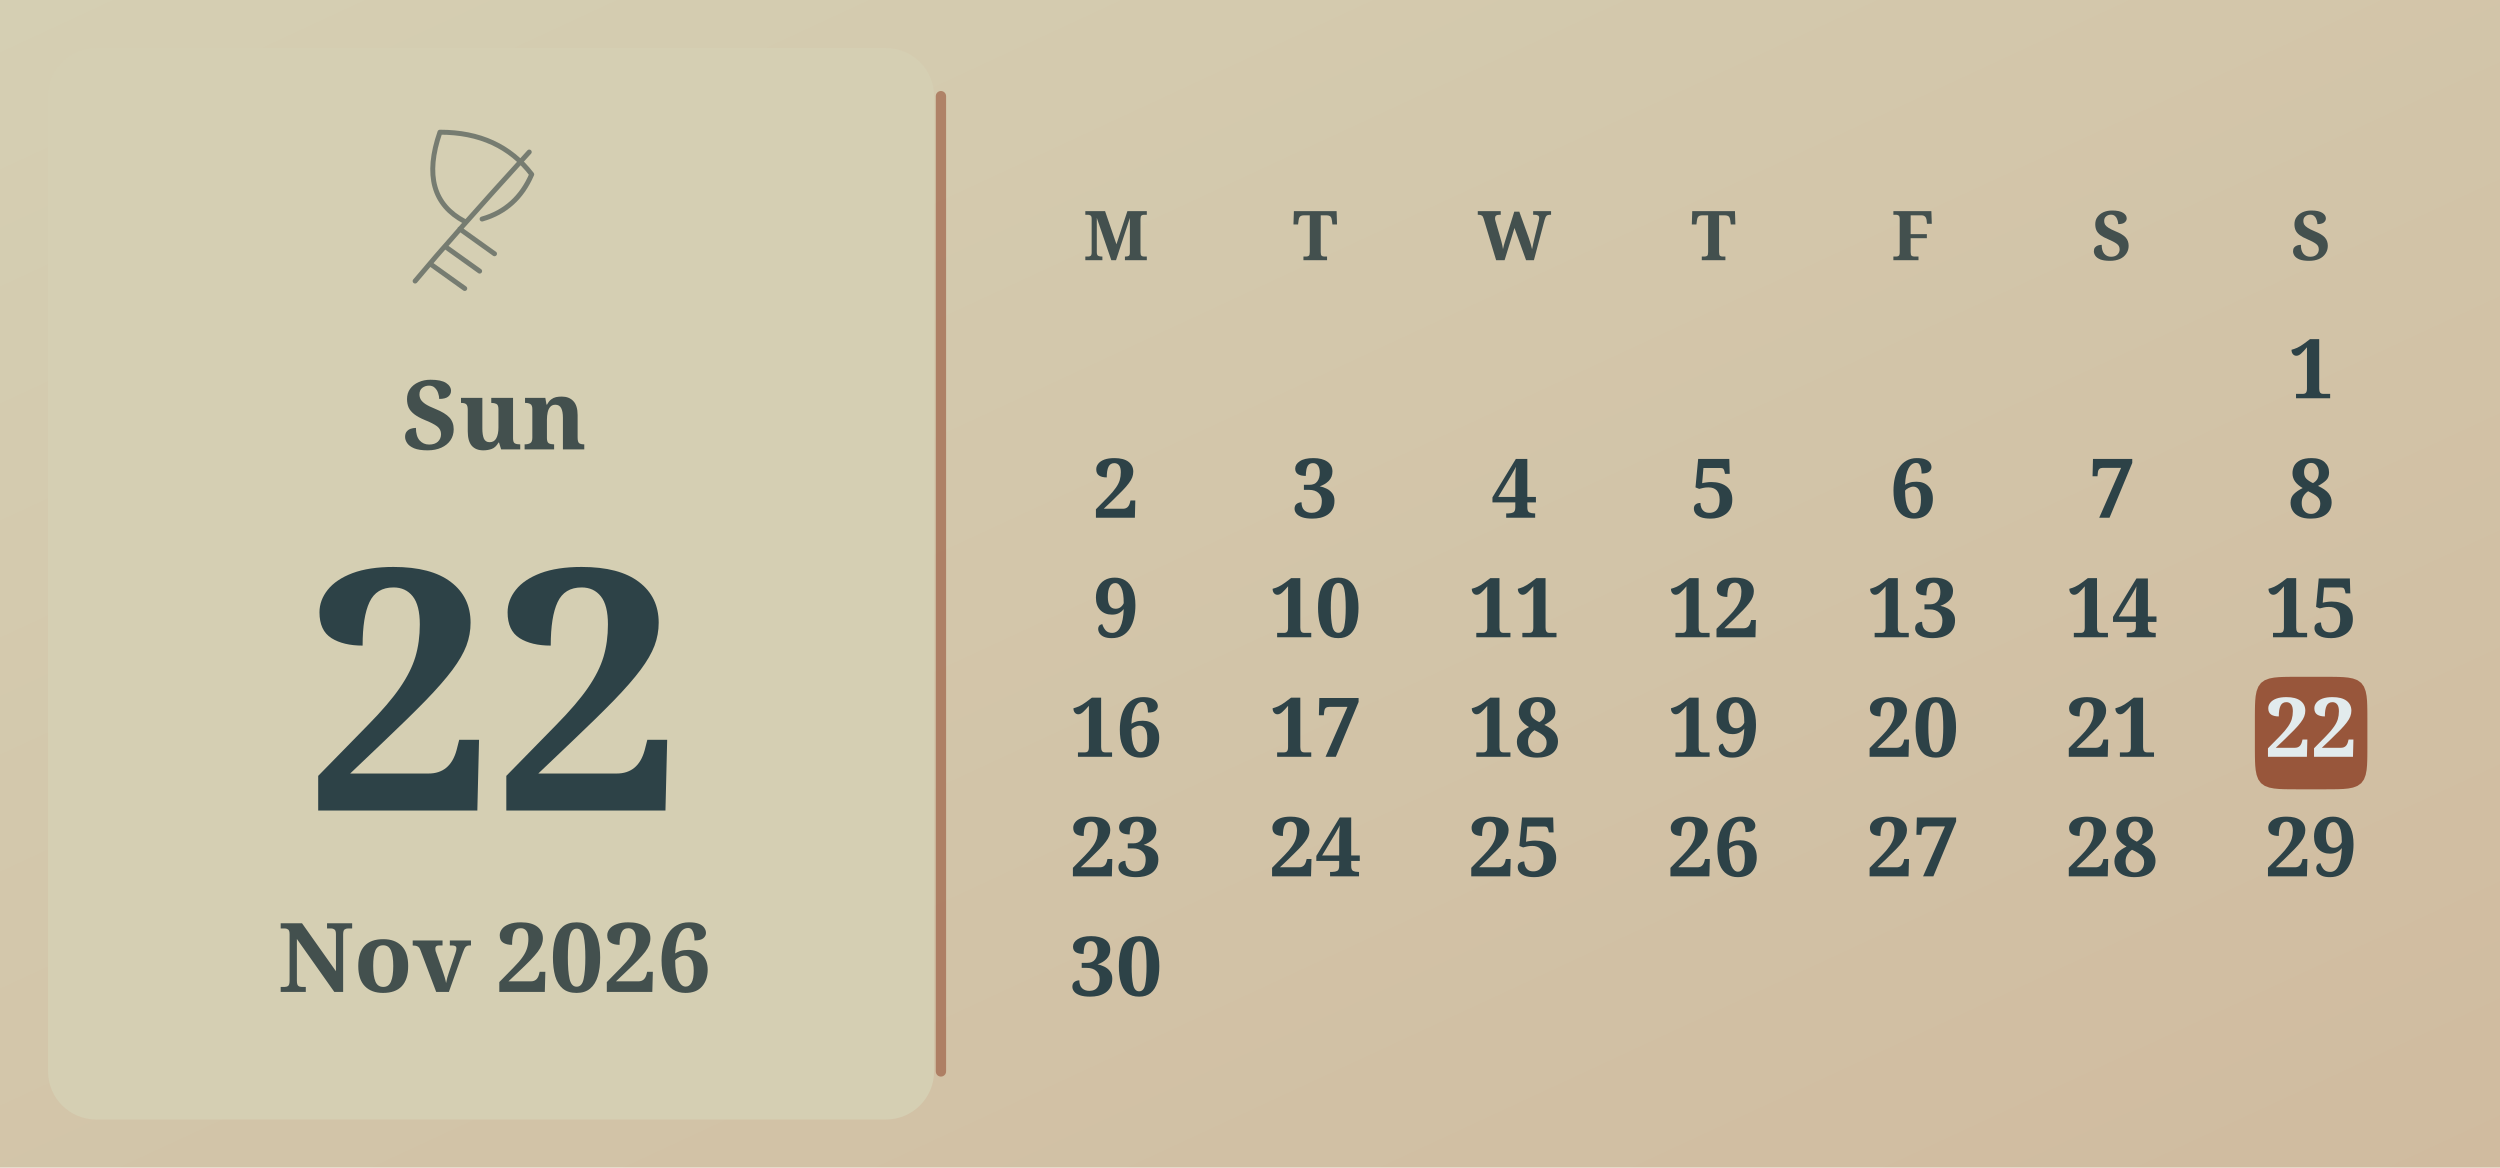
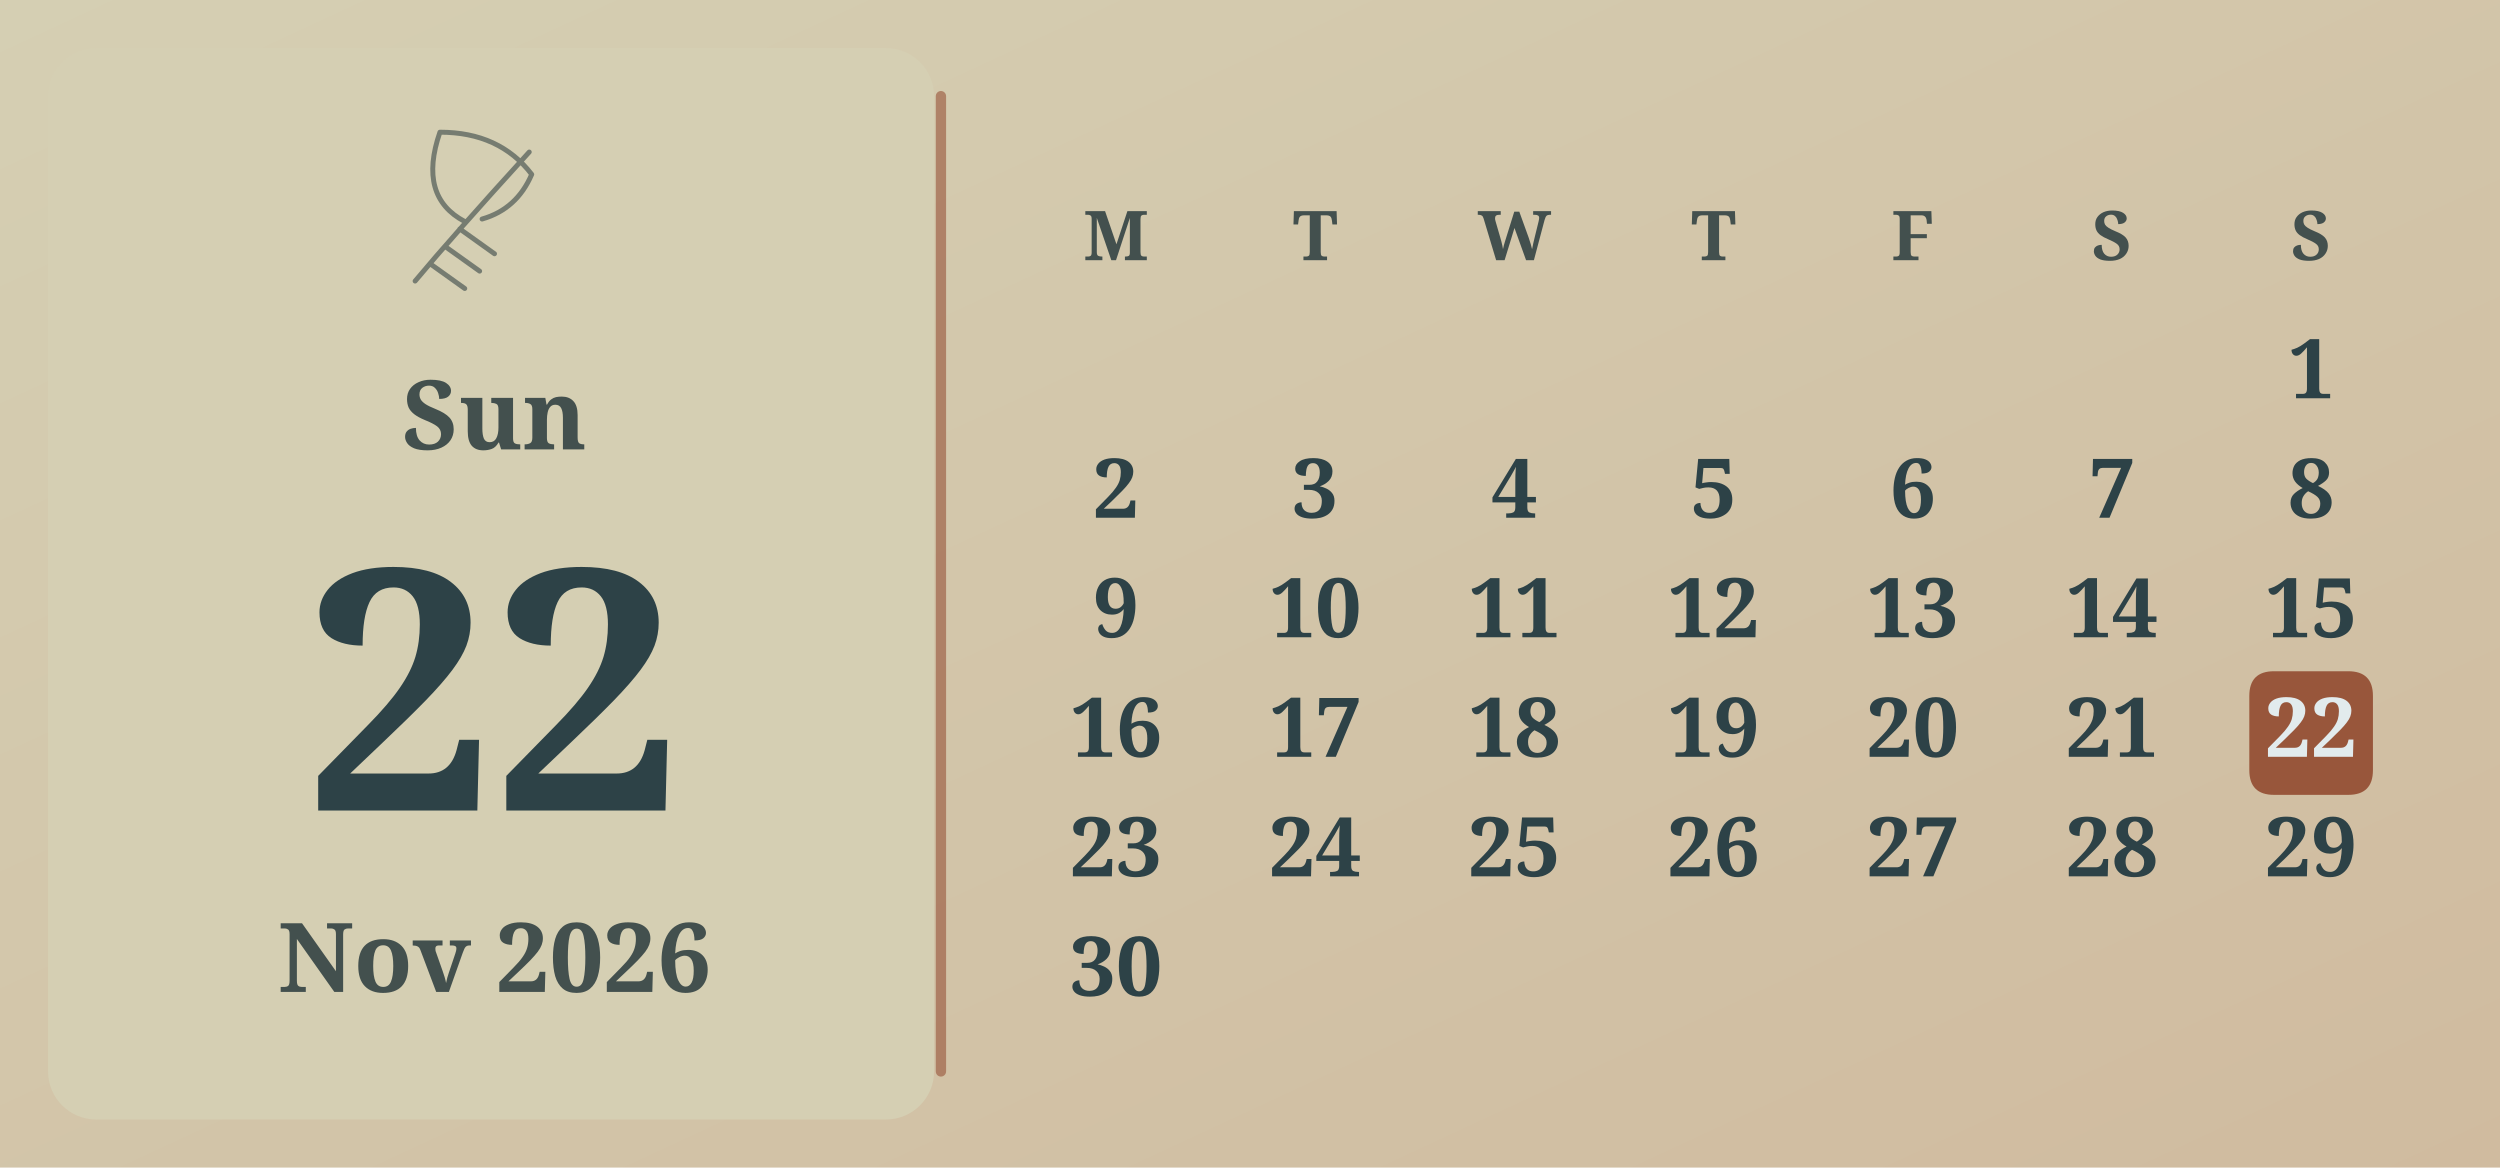
<svg xmlns="http://www.w3.org/2000/svg" width="364" height="170" viewBox="0 0 364 170">
  <defs>
    <linearGradient id="paint" x1="0" y1="0" x2="1" y2="1">
      <stop stop-color="#D5CFB3" />
      <stop offset="1" stop-color="#D0BB9F" />
    </linearGradient>
  </defs>
  <rect width="364" height="170" fill="url(#paint)" />
  <g font-family="Georgia,serif" style="font-variant-numeric:tabular-nums">
    <rect x="7" y="7" width="129" height="156" rx="7" fill="#D5CFB3" opacity="1" />
    <line x1="137" y1="14" x2="137" y2="156" stroke="#98563B" opacity="0.62" stroke-width="1.5" stroke-linecap="round" />
    <path d="M 18 83 Q 33 65 64 31 M 38 59 Q 19 49 28 23 Q 52 23 65 40 Q 59 54 45 58 M 24 76 L 38 86 M 30 69 L 44 79 M 36 62 L 50 72" transform="translate(53.94 10.94) scale(0.3612 0.3612)" fill="none" stroke="#43504E" stroke-width="2" stroke-linecap="round" stroke-linejoin="round" opacity="0.65" />
    <text x="72" y="60" font-size="14" font-weight="600" fill="#43504E" text-anchor="middle" dominant-baseline="central" alignment-baseline="central">Sun</text>
    <text x="72" y="99" font-size="49" font-weight="700" fill="#2D4247" text-anchor="middle" dominant-baseline="central" alignment-baseline="central">22</text>
    <text x="72" y="139" font-size="14" font-weight="600" fill="#43504E" text-anchor="middle" dominant-baseline="central" alignment-baseline="central">Nov 2026</text>
    <text x="162.5" y="34" font-size="10" font-weight="600" fill="#43504E" text-anchor="middle" dominant-baseline="central" alignment-baseline="central">M</text>
    <text x="191.5" y="34" font-size="10" font-weight="600" fill="#43504E" text-anchor="middle" dominant-baseline="central" alignment-baseline="central">T</text>
    <text x="220.5" y="34" font-size="10" font-weight="600" fill="#43504E" text-anchor="middle" dominant-baseline="central" alignment-baseline="central">W</text>
    <text x="249.5" y="34" font-size="10" font-weight="600" fill="#43504E" text-anchor="middle" dominant-baseline="central" alignment-baseline="central">T</text>
    <text x="278.5" y="34" font-size="10" font-weight="600" fill="#43504E" text-anchor="middle" dominant-baseline="central" alignment-baseline="central">F</text>
    <text x="307.5" y="34" font-size="10" font-weight="600" fill="#43504E" text-anchor="middle" dominant-baseline="central" alignment-baseline="central">S</text>
    <text x="336.5" y="34" font-size="10" font-weight="600" fill="#43504E" text-anchor="middle" dominant-baseline="central" alignment-baseline="central">S</text>
    <text x="336.5" y="53.332" font-size="12" font-weight="550" fill="#2D4247" text-anchor="middle" dominant-baseline="central" alignment-baseline="central">1</text>
    <text x="162.5" y="70.732" font-size="12" font-weight="550" fill="#2D4247" text-anchor="middle" dominant-baseline="central" alignment-baseline="central">2</text>
    <text x="191.5" y="70.732" font-size="12" font-weight="550" fill="#2D4247" text-anchor="middle" dominant-baseline="central" alignment-baseline="central">3</text>
    <text x="220.5" y="70.732" font-size="12" font-weight="550" fill="#2D4247" text-anchor="middle" dominant-baseline="central" alignment-baseline="central">4</text>
    <text x="249.5" y="70.732" font-size="12" font-weight="550" fill="#2D4247" text-anchor="middle" dominant-baseline="central" alignment-baseline="central">5</text>
    <text x="278.5" y="70.732" font-size="12" font-weight="550" fill="#2D4247" text-anchor="middle" dominant-baseline="central" alignment-baseline="central">6</text>
    <text x="307.5" y="70.732" font-size="12" font-weight="550" fill="#2D4247" text-anchor="middle" dominant-baseline="central" alignment-baseline="central">7</text>
    <text x="336.5" y="70.732" font-size="12" font-weight="550" fill="#2D4247" text-anchor="middle" dominant-baseline="central" alignment-baseline="central">8</text>
    <text x="162.5" y="88.132" font-size="12" font-weight="550" fill="#2D4247" text-anchor="middle" dominant-baseline="central" alignment-baseline="central">9</text>
    <text x="191.5" y="88.132" font-size="12" font-weight="550" fill="#2D4247" text-anchor="middle" dominant-baseline="central" alignment-baseline="central">10</text>
    <text x="220.5" y="88.132" font-size="12" font-weight="550" fill="#2D4247" text-anchor="middle" dominant-baseline="central" alignment-baseline="central">11</text>
    <text x="249.5" y="88.132" font-size="12" font-weight="550" fill="#2D4247" text-anchor="middle" dominant-baseline="central" alignment-baseline="central">12</text>
    <text x="278.5" y="88.132" font-size="12" font-weight="550" fill="#2D4247" text-anchor="middle" dominant-baseline="central" alignment-baseline="central">13</text>
    <text x="307.5" y="88.132" font-size="12" font-weight="550" fill="#2D4247" text-anchor="middle" dominant-baseline="central" alignment-baseline="central">14</text>
    <text x="336.5" y="88.132" font-size="12" font-weight="550" fill="#2D4247" text-anchor="middle" dominant-baseline="central" alignment-baseline="central">15</text>
    <text x="162.5" y="105.532" font-size="12" font-weight="550" fill="#2D4247" text-anchor="middle" dominant-baseline="central" alignment-baseline="central">16</text>
    <text x="191.5" y="105.532" font-size="12" font-weight="550" fill="#2D4247" text-anchor="middle" dominant-baseline="central" alignment-baseline="central">17</text>
    <text x="220.5" y="105.532" font-size="12" font-weight="550" fill="#2D4247" text-anchor="middle" dominant-baseline="central" alignment-baseline="central">18</text>
    <text x="249.5" y="105.532" font-size="12" font-weight="550" fill="#2D4247" text-anchor="middle" dominant-baseline="central" alignment-baseline="central">19</text>
    <text x="278.5" y="105.532" font-size="12" font-weight="550" fill="#2D4247" text-anchor="middle" dominant-baseline="central" alignment-baseline="central">20</text>
    <text x="307.5" y="105.532" font-size="12" font-weight="550" fill="#2D4247" text-anchor="middle" dominant-baseline="central" alignment-baseline="central">21</text>
-     <path d="M 95.5 50 L 95.5 52.98 L 95.5 55.99 L 95.5 59.05 L 95.5 62.19 L 95.49 65.44 L 95.46 68.83 L 95.39 72.38 L 95.23 76.11 L 94.86 79.97 L 94.11 83.85 L 92.74 87.49 L 90.54 90.54 L 87.49 92.74 L 83.85 94.11 L 79.97 94.86 L 76.11 95.23 L 72.38 95.39 L 68.83 95.46 L 65.44 95.49 L 62.19 95.5 L 59.05 95.5 L 55.99 95.5 L 52.98 95.5 L 50 95.5 L 47.02 95.5 L 44.01 95.5 L 40.95 95.5 L 37.81 95.5 L 34.56 95.49 L 31.17 95.46 L 27.62 95.39 L 23.89 95.23 L 20.03 94.86 L 16.15 94.11 L 12.51 92.74 L 9.46 90.54 L 7.26 87.49 L 5.89 83.85 L 5.14 79.97 L 4.77 76.11 L 4.61 72.38 L 4.54 68.83 L 4.51 65.44 L 4.5 62.19 L 4.5 59.05 L 4.5 55.99 L 4.5 52.98 L 4.5 50 L 4.5 47.02 L 4.5 44.01 L 4.5 40.95 L 4.5 37.81 L 4.51 34.56 L 4.54 31.17 L 4.61 27.62 L 4.77 23.89 L 5.14 20.03 L 5.89 16.15 L 7.26 12.51 L 9.46 9.46 L 12.51 7.26 L 16.15 5.89 L 20.03 5.14 L 23.89 4.77 L 27.62 4.61 L 31.17 4.54 L 34.56 4.51 L 37.81 4.5 L 40.95 4.5 L 44.01 4.5 L 47.02 4.5 L 50 4.5 L 52.98 4.5 L 55.99 4.5 L 59.05 4.5 L 62.19 4.5 L 65.44 4.51 L 68.83 4.54 L 72.38 4.61 L 76.11 4.77 L 79.97 5.14 L 83.85 5.89 L 87.49 7.26 L 90.54 9.46 L 92.74 12.51 L 94.11 16.15 L 94.86 20.03 L 95.23 23.89 L 95.39 27.62 L 95.46 31.17 L 95.49 34.56 L 95.5 37.81 L 95.5 40.95 L 95.5 44.01 L 95.5 47.02 Z" transform="translate(327.5 97.732) scale(0.18 0.18)" fill="#98563B" opacity="1" />
+     <path d="M 20 0 L 80 0 Q 100 0 100 20 L 100 80 Q 100 100 80 100 L 20 100 Q 0 100 0 80 L 0 20 Q 0 0 20 0 Z" transform="translate(327.5 97.732) scale(0.18 0.18)" fill="#98563B" opacity="1" />
    <text x="336.5" y="105.532" font-size="12" font-weight="700" fill="#E2EBED" text-anchor="middle" dominant-baseline="central" alignment-baseline="central">22</text>
    <text x="162.5" y="122.932" font-size="12" font-weight="550" fill="#2D4247" text-anchor="middle" dominant-baseline="central" alignment-baseline="central">23</text>
    <text x="191.5" y="122.932" font-size="12" font-weight="550" fill="#2D4247" text-anchor="middle" dominant-baseline="central" alignment-baseline="central">24</text>
    <text x="220.5" y="122.932" font-size="12" font-weight="550" fill="#2D4247" text-anchor="middle" dominant-baseline="central" alignment-baseline="central">25</text>
    <text x="249.5" y="122.932" font-size="12" font-weight="550" fill="#2D4247" text-anchor="middle" dominant-baseline="central" alignment-baseline="central">26</text>
    <text x="278.5" y="122.932" font-size="12" font-weight="550" fill="#2D4247" text-anchor="middle" dominant-baseline="central" alignment-baseline="central">27</text>
    <text x="307.5" y="122.932" font-size="12" font-weight="550" fill="#2D4247" text-anchor="middle" dominant-baseline="central" alignment-baseline="central">28</text>
    <text x="336.5" y="122.932" font-size="12" font-weight="550" fill="#2D4247" text-anchor="middle" dominant-baseline="central" alignment-baseline="central">29</text>
    <text x="162.5" y="140.332" font-size="12" font-weight="550" fill="#2D4247" text-anchor="middle" dominant-baseline="central" alignment-baseline="central">30</text>
  </g>
</svg>
